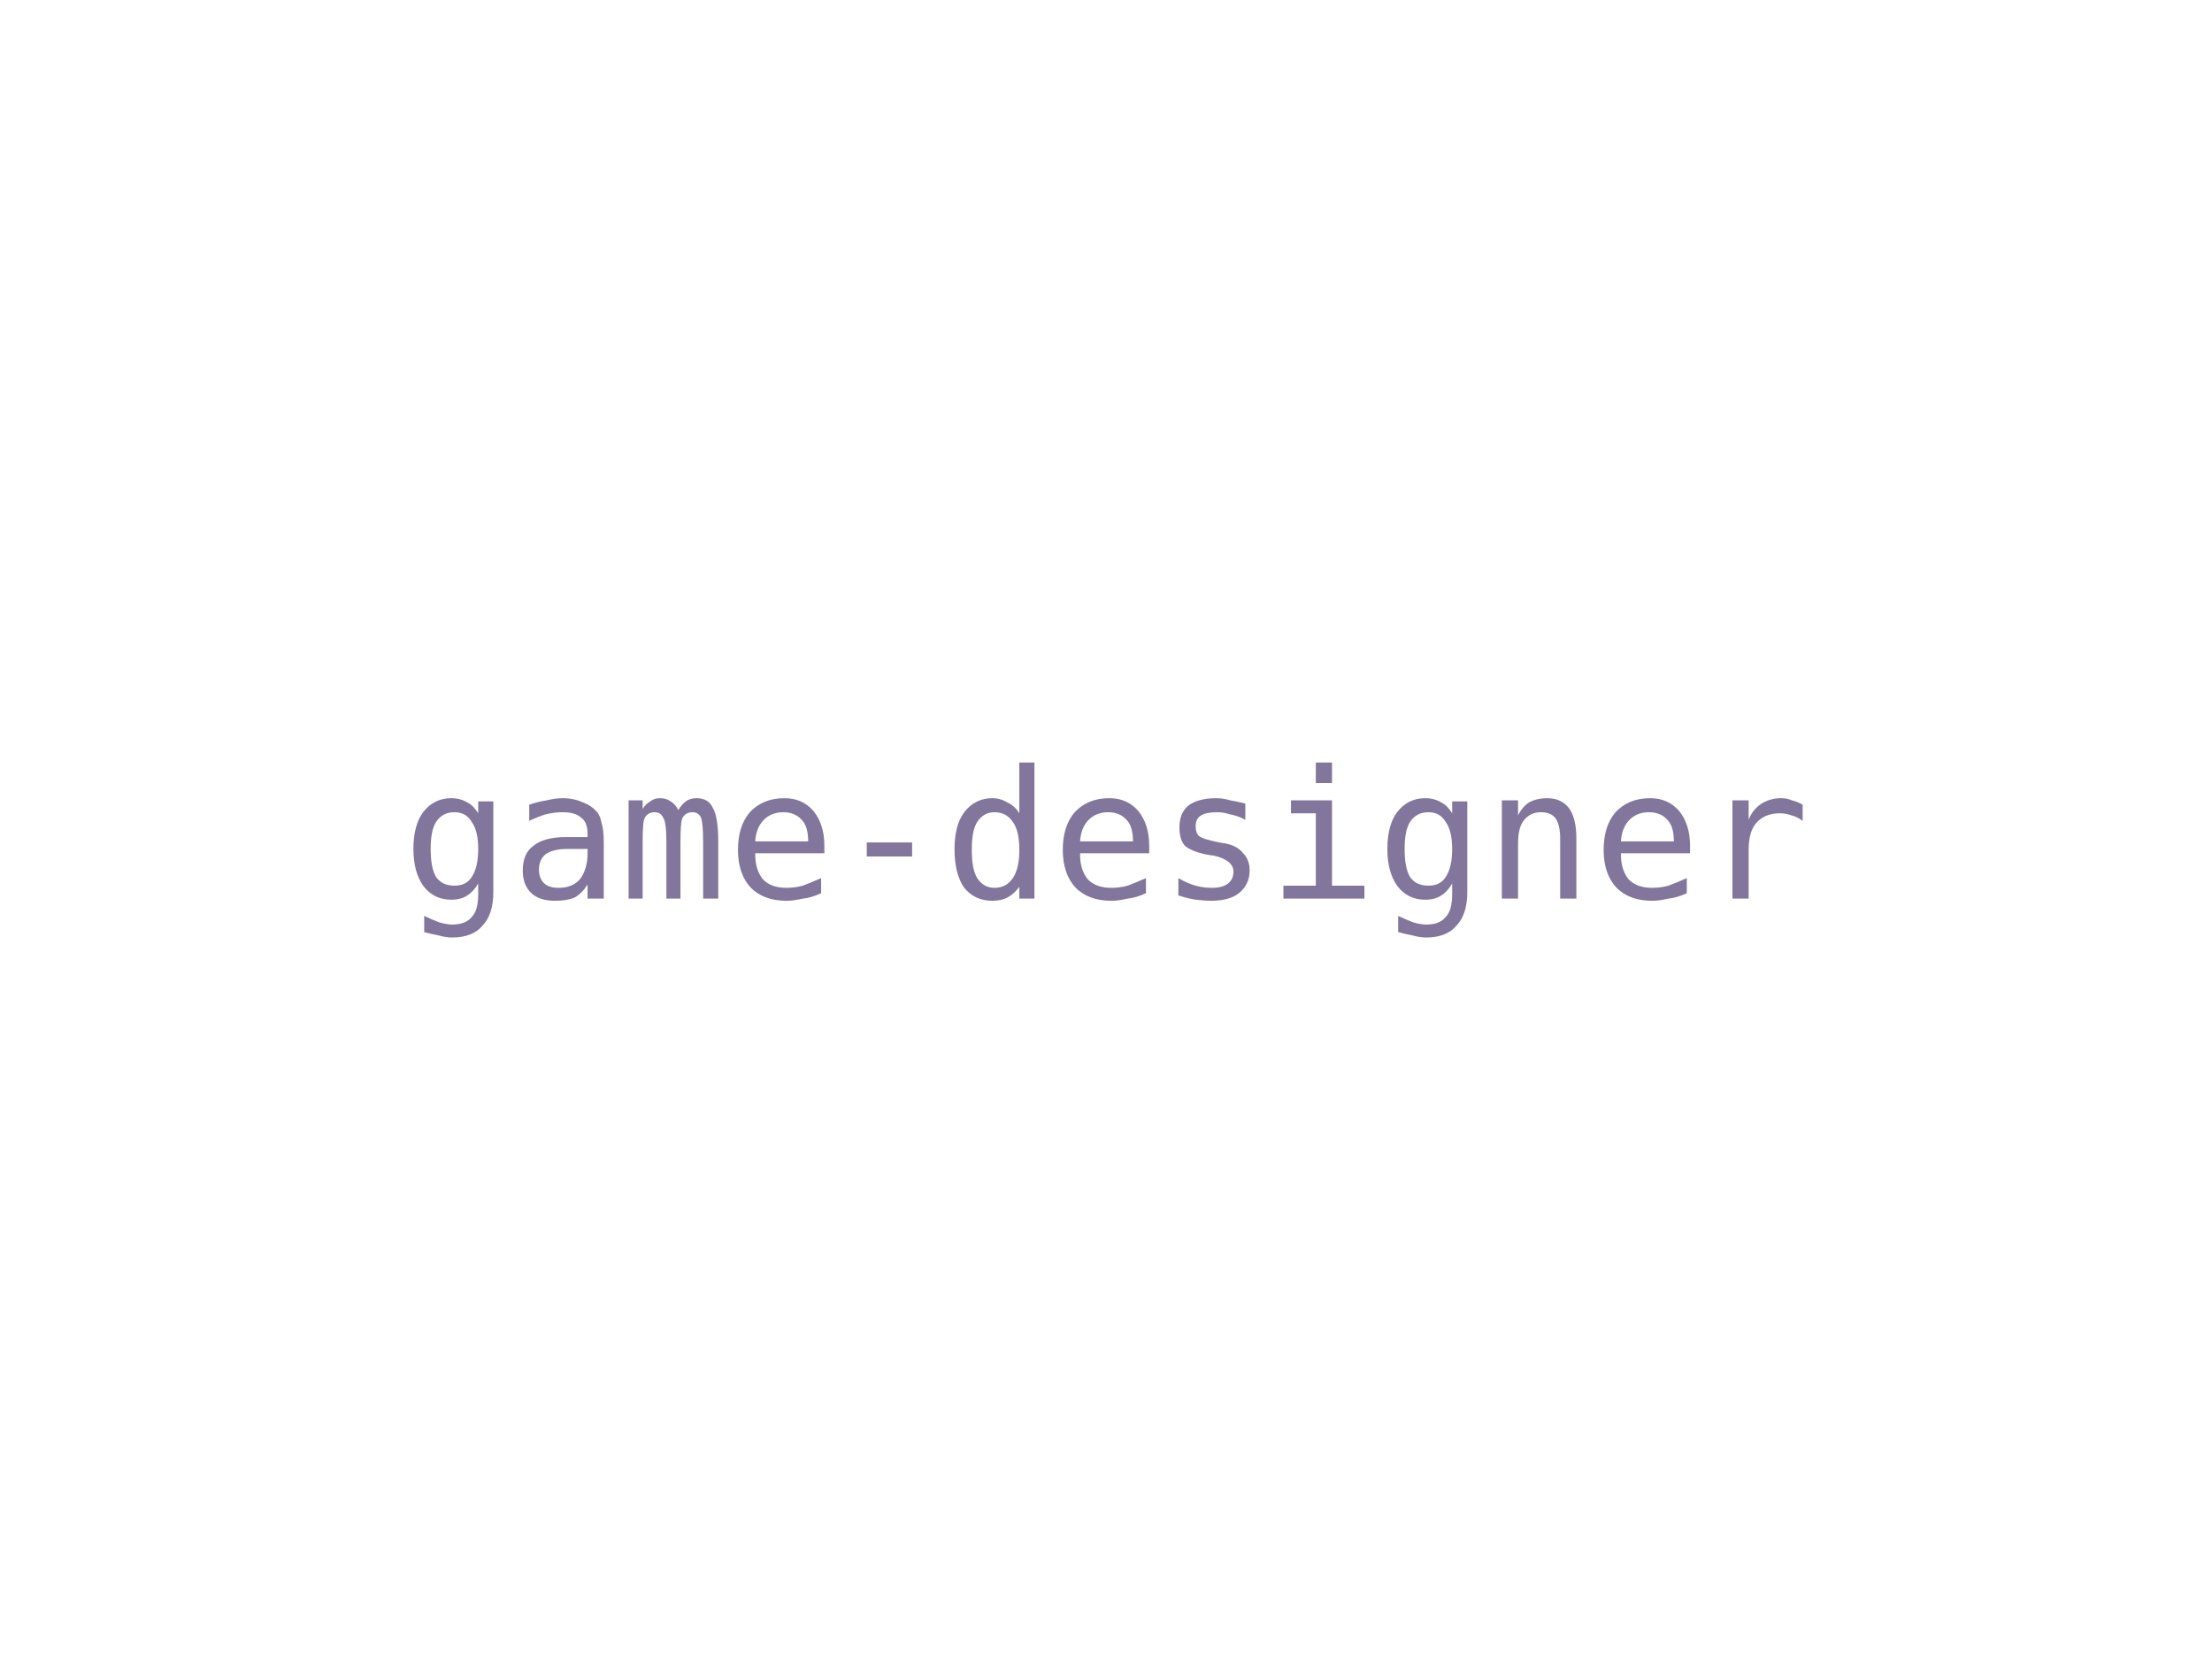
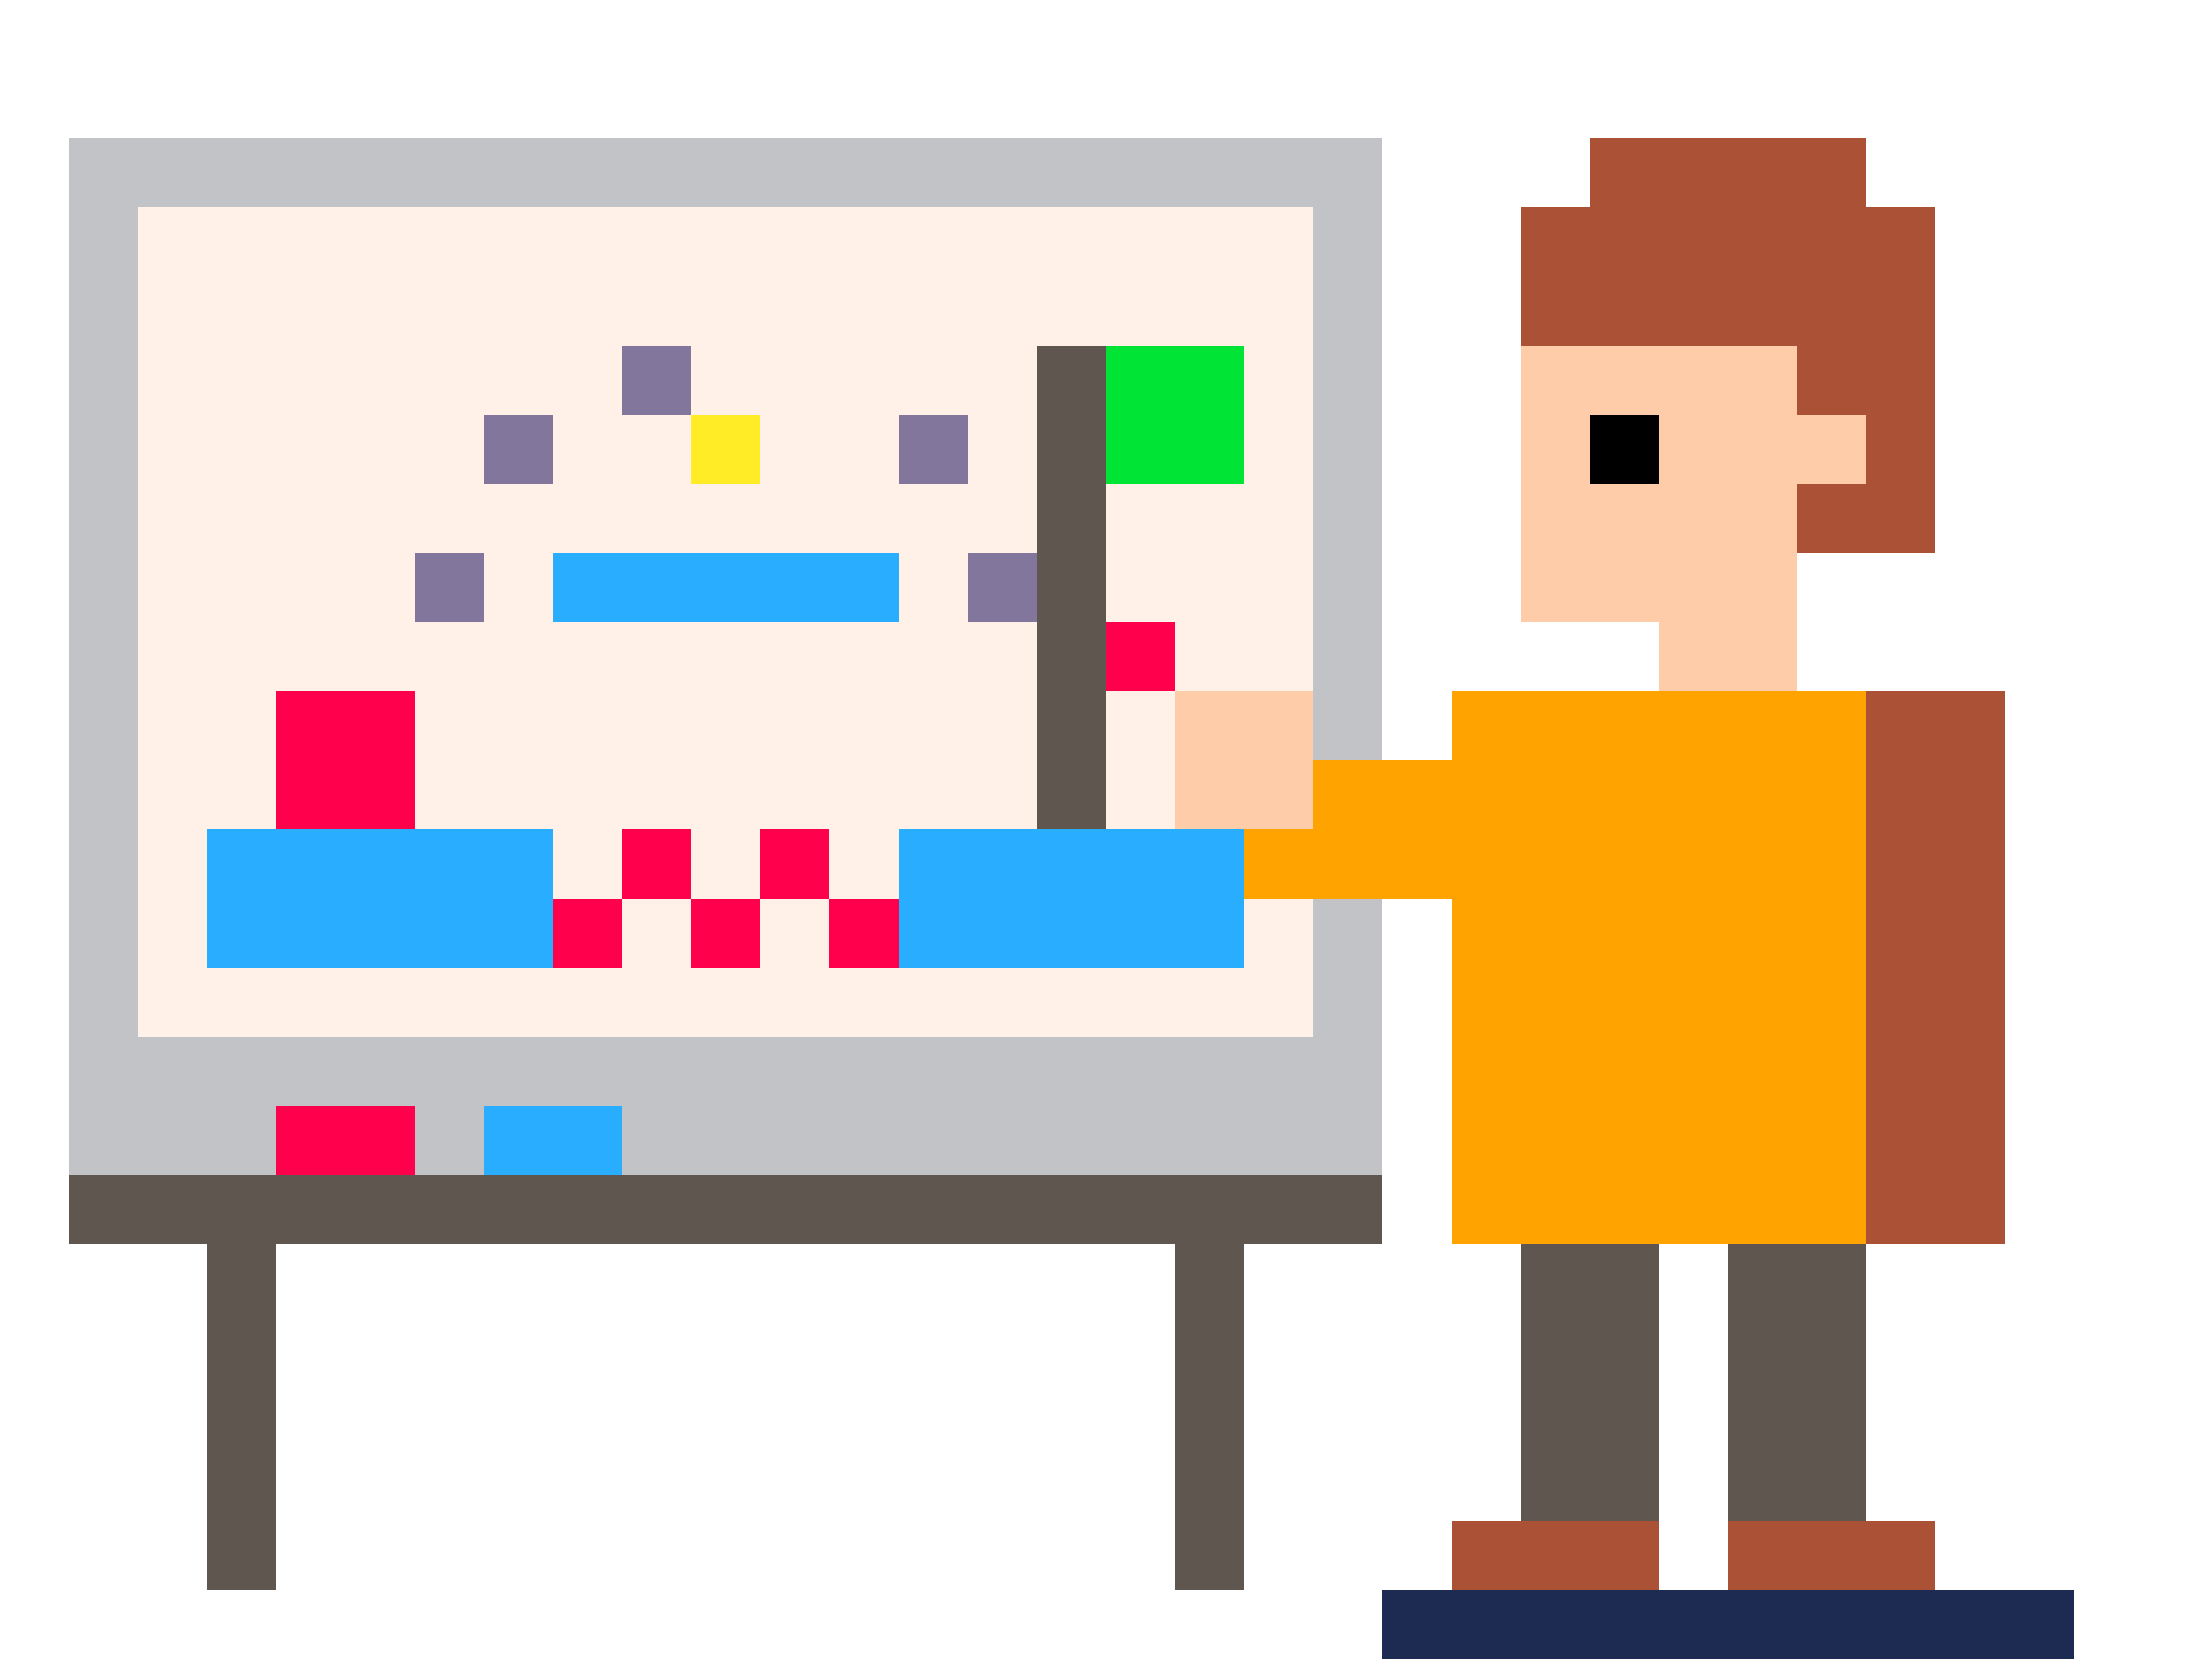
<svg xmlns="http://www.w3.org/2000/svg" viewBox="0 0 32 24" shape-rendering="crispEdges">
-   <text x="16" y="13" font-size="2.6" font-family="monospace" text-anchor="middle" fill="#83769c">game-designer</text>
+   <rect x="1" y="2" width="19" height="1" fill="#c2c3c7" />
+   <rect x="23" y="2" width="4" height="1" fill="#ab5236" />
+   <rect x="1" y="3" width="1" height="1" fill="#c2c3c7" />
+   <rect x="2" y="3" width="17" height="1" fill="#fff1e8" />
+   <rect x="19" y="3" width="1" height="1" fill="#c2c3c7" />
+   <rect x="22" y="3" width="6" height="1" fill="#ab5236" />
+   <rect x="1" y="4" width="1" height="1" fill="#c2c3c7" />
+   <rect x="2" y="4" width="17" height="1" fill="#fff1e8" />
+   <rect x="19" y="4" width="1" height="1" fill="#c2c3c7" />
+   <rect x="22" y="4" width="6" height="1" fill="#ab5236" />
+   <rect x="1" y="5" width="1" height="1" fill="#c2c3c7" />
+   <rect x="2" y="5" width="7" height="1" fill="#fff1e8" />
+   <rect x="9" y="5" width="1" height="1" fill="#83769c" />
+   <rect x="10" y="5" width="5" height="1" fill="#fff1e8" />
+   <rect x="15" y="5" width="1" height="1" fill="#5f574f" />
+   <rect x="16" y="5" width="2" height="1" fill="#00e436" />
+   <rect x="18" y="5" width="1" height="1" fill="#fff1e8" />
+   <rect x="19" y="5" width="1" height="1" fill="#c2c3c7" />
+   <rect x="22" y="5" width="4" height="1" fill="#ffccaa" />
+   <rect x="26" y="5" width="2" height="1" fill="#ab5236" />
+   <rect x="1" y="6" width="1" height="1" fill="#c2c3c7" />
+   <rect x="2" y="6" width="5" height="1" fill="#fff1e8" />
+   <rect x="7" y="6" width="1" height="1" fill="#83769c" />
+   <rect x="8" y="6" width="2" height="1" fill="#fff1e8" />
+   <rect x="10" y="6" width="1" height="1" fill="#ffec27" />
+   <rect x="11" y="6" width="2" height="1" fill="#fff1e8" />
+   <rect x="13" y="6" width="1" height="1" fill="#83769c" />
+   <rect x="14" y="6" width="1" height="1" fill="#fff1e8" />
+   <rect x="15" y="6" width="1" height="1" fill="#5f574f" />
+   <rect x="16" y="6" width="2" height="1" fill="#00e436" />
+   <rect x="18" y="6" width="1" height="1" fill="#fff1e8" />
+   <rect x="19" y="6" width="1" height="1" fill="#c2c3c7" />
+   <rect x="22" y="6" width="1" height="1" fill="#ffccaa" />
+   <rect x="23" y="6" width="1" height="1" fill="#000000" />
+   <rect x="24" y="6" width="3" height="1" fill="#ffccaa" />
+   <rect x="27" y="6" width="1" height="1" fill="#ab5236" />
+   <rect x="1" y="7" width="1" height="1" fill="#c2c3c7" />
+   <rect x="2" y="7" width="13" height="1" fill="#fff1e8" />
+   <rect x="15" y="7" width="1" height="1" fill="#5f574f" />
+   <rect x="16" y="7" width="3" height="1" fill="#fff1e8" />
+   <rect x="19" y="7" width="1" height="1" fill="#c2c3c7" />
+   <rect x="22" y="7" width="4" height="1" fill="#ffccaa" />
+   <rect x="26" y="7" width="2" height="1" fill="#ab5236" />
+   <rect x="1" y="8" width="1" height="1" fill="#c2c3c7" />
+   <rect x="2" y="8" width="4" height="1" fill="#fff1e8" />
+   <rect x="6" y="8" width="1" height="1" fill="#83769c" />
+   <rect x="7" y="8" width="1" height="1" fill="#fff1e8" />
+   <rect x="8" y="8" width="5" height="1" fill="#29adff" />
+   <rect x="13" y="8" width="1" height="1" fill="#fff1e8" />
+   <rect x="14" y="8" width="1" height="1" fill="#83769c" />
+   <rect x="15" y="8" width="1" height="1" fill="#5f574f" />
+   <rect x="16" y="8" width="3" height="1" fill="#fff1e8" />
+   <rect x="19" y="8" width="1" height="1" fill="#c2c3c7" />
+   <rect x="22" y="8" width="4" height="1" fill="#ffccaa" />
+   <rect x="1" y="9" width="1" height="1" fill="#c2c3c7" />
+   <rect x="2" y="9" width="13" height="1" fill="#fff1e8" />
+   <rect x="15" y="9" width="1" height="1" fill="#5f574f" />
+   <rect x="16" y="9" width="1" height="1" fill="#ff004d" />
+   <rect x="17" y="9" width="2" height="1" fill="#fff1e8" />
+   <rect x="19" y="9" width="1" height="1" fill="#c2c3c7" />
+   <rect x="24" y="9" width="2" height="1" fill="#ffccaa" />
+   <rect x="1" y="10" width="1" height="1" fill="#c2c3c7" />
+   <rect x="2" y="10" width="2" height="1" fill="#fff1e8" />
+   <rect x="4" y="10" width="2" height="1" fill="#ff004d" />
+   <rect x="6" y="10" width="9" height="1" fill="#fff1e8" />
+   <rect x="15" y="10" width="1" height="1" fill="#5f574f" />
+   <rect x="16" y="10" width="1" height="1" fill="#fff1e8" />
+   <rect x="17" y="10" width="2" height="1" fill="#ffccaa" />
+   <rect x="19" y="10" width="1" height="1" fill="#c2c3c7" />
+   <rect x="21" y="10" width="6" height="1" fill="#ffa300" />
+   <rect x="27" y="10" width="2" height="1" fill="#ab5236" />
+   <rect x="1" y="11" width="1" height="1" fill="#c2c3c7" />
+   <rect x="2" y="11" width="2" height="1" fill="#fff1e8" />
+   <rect x="4" y="11" width="2" height="1" fill="#ff004d" />
+   <rect x="6" y="11" width="9" height="1" fill="#fff1e8" />
+   <rect x="15" y="11" width="1" height="1" fill="#5f574f" />
+   <rect x="16" y="11" width="1" height="1" fill="#fff1e8" />
+   <rect x="17" y="11" width="2" height="1" fill="#ffccaa" />
+   <rect x="19" y="11" width="8" height="1" fill="#ffa300" />
+   <rect x="27" y="11" width="2" height="1" fill="#ab5236" />
+   <rect x="1" y="12" width="1" height="1" fill="#c2c3c7" />
+   <rect x="2" y="12" width="1" height="1" fill="#fff1e8" />
+   <rect x="3" y="12" width="5" height="1" fill="#29adff" />
+   <rect x="8" y="12" width="1" height="1" fill="#fff1e8" />
+   <rect x="9" y="12" width="1" height="1" fill="#ff004d" />
+   <rect x="10" y="12" width="1" height="1" fill="#fff1e8" />
+   <rect x="11" y="12" width="1" height="1" fill="#ff004d" />
+   <rect x="12" y="12" width="1" height="1" fill="#fff1e8" />
+   <rect x="13" y="12" width="5" height="1" fill="#29adff" />
+   <rect x="18" y="12" width="9" height="1" fill="#ffa300" />
+   <rect x="27" y="12" width="2" height="1" fill="#ab5236" />
+   <rect x="1" y="13" width="1" height="1" fill="#c2c3c7" />
+   <rect x="2" y="13" width="1" height="1" fill="#fff1e8" />
+   <rect x="3" y="13" width="5" height="1" fill="#29adff" />
+   <rect x="8" y="13" width="1" height="1" fill="#ff004d" />
+   <rect x="9" y="13" width="1" height="1" fill="#fff1e8" />
+   <rect x="10" y="13" width="1" height="1" fill="#ff004d" />
+   <rect x="11" y="13" width="1" height="1" fill="#fff1e8" />
+   <rect x="12" y="13" width="1" height="1" fill="#ff004d" />
+   <rect x="13" y="13" width="5" height="1" fill="#29adff" />
+   <rect x="18" y="13" width="1" height="1" fill="#fff1e8" />
+   <rect x="19" y="13" width="1" height="1" fill="#c2c3c7" />
+   <rect x="21" y="13" width="6" height="1" fill="#ffa300" />
+   <rect x="27" y="13" width="2" height="1" fill="#ab5236" />
+   <rect x="1" y="14" width="1" height="1" fill="#c2c3c7" />
+   <rect x="2" y="14" width="17" height="1" fill="#fff1e8" />
+   <rect x="19" y="14" width="1" height="1" fill="#c2c3c7" />
+   <rect x="21" y="14" width="6" height="1" fill="#ffa300" />
+   <rect x="27" y="14" width="2" height="1" fill="#ab5236" />
+   <rect x="1" y="15" width="19" height="1" fill="#c2c3c7" />
+   <rect x="21" y="15" width="6" height="1" fill="#ffa300" />
+   <rect x="27" y="15" width="2" height="1" fill="#ab5236" />
+   <rect x="1" y="16" width="3" height="1" fill="#c2c3c7" />
+   <rect x="4" y="16" width="2" height="1" fill="#ff004d" />
+   <rect x="6" y="16" width="1" height="1" fill="#c2c3c7" />
+   <rect x="7" y="16" width="2" height="1" fill="#29adff" />
+   <rect x="9" y="16" width="11" height="1" fill="#c2c3c7" />
+   <rect x="21" y="16" width="6" height="1" fill="#ffa300" />
+   <rect x="27" y="16" width="2" height="1" fill="#ab5236" />
+   <rect x="1" y="17" width="19" height="1" fill="#5f574f" />
+   <rect x="21" y="17" width="6" height="1" fill="#ffa300" />
+   <rect x="27" y="17" width="2" height="1" fill="#ab5236" />
+   <rect x="3" y="18" width="1" height="1" fill="#5f574f" />
+   <rect x="17" y="18" width="1" height="1" fill="#5f574f" />
+   <rect x="22" y="18" width="2" height="1" fill="#5f574f" />
+   <rect x="25" y="18" width="2" height="1" fill="#5f574f" />
+   <rect x="3" y="19" width="1" height="1" fill="#5f574f" />
+   <rect x="17" y="19" width="1" height="1" fill="#5f574f" />
+   <rect x="22" y="19" width="2" height="1" fill="#5f574f" />
+   <rect x="25" y="19" width="2" height="1" fill="#5f574f" />
+   <rect x="3" y="20" width="1" height="1" fill="#5f574f" />
+   <rect x="17" y="20" width="1" height="1" fill="#5f574f" />
+   <rect x="22" y="20" width="2" height="1" fill="#5f574f" />
+   <rect x="25" y="20" width="2" height="1" fill="#5f574f" />
+   <rect x="3" y="21" width="1" height="1" fill="#5f574f" />
+   <rect x="17" y="21" width="1" height="1" fill="#5f574f" />
+   <rect x="22" y="21" width="2" height="1" fill="#5f574f" />
+   <rect x="25" y="21" width="2" height="1" fill="#5f574f" />
+   <rect x="3" y="22" width="1" height="1" fill="#5f574f" />
+   <rect x="17" y="22" width="1" height="1" fill="#5f574f" />
+   <rect x="21" y="22" width="3" height="1" fill="#ab5236" />
+   <rect x="25" y="22" width="3" height="1" fill="#ab5236" />
+   <rect x="20" y="23" width="10" height="1" fill="#1d2b53" />
</svg>
